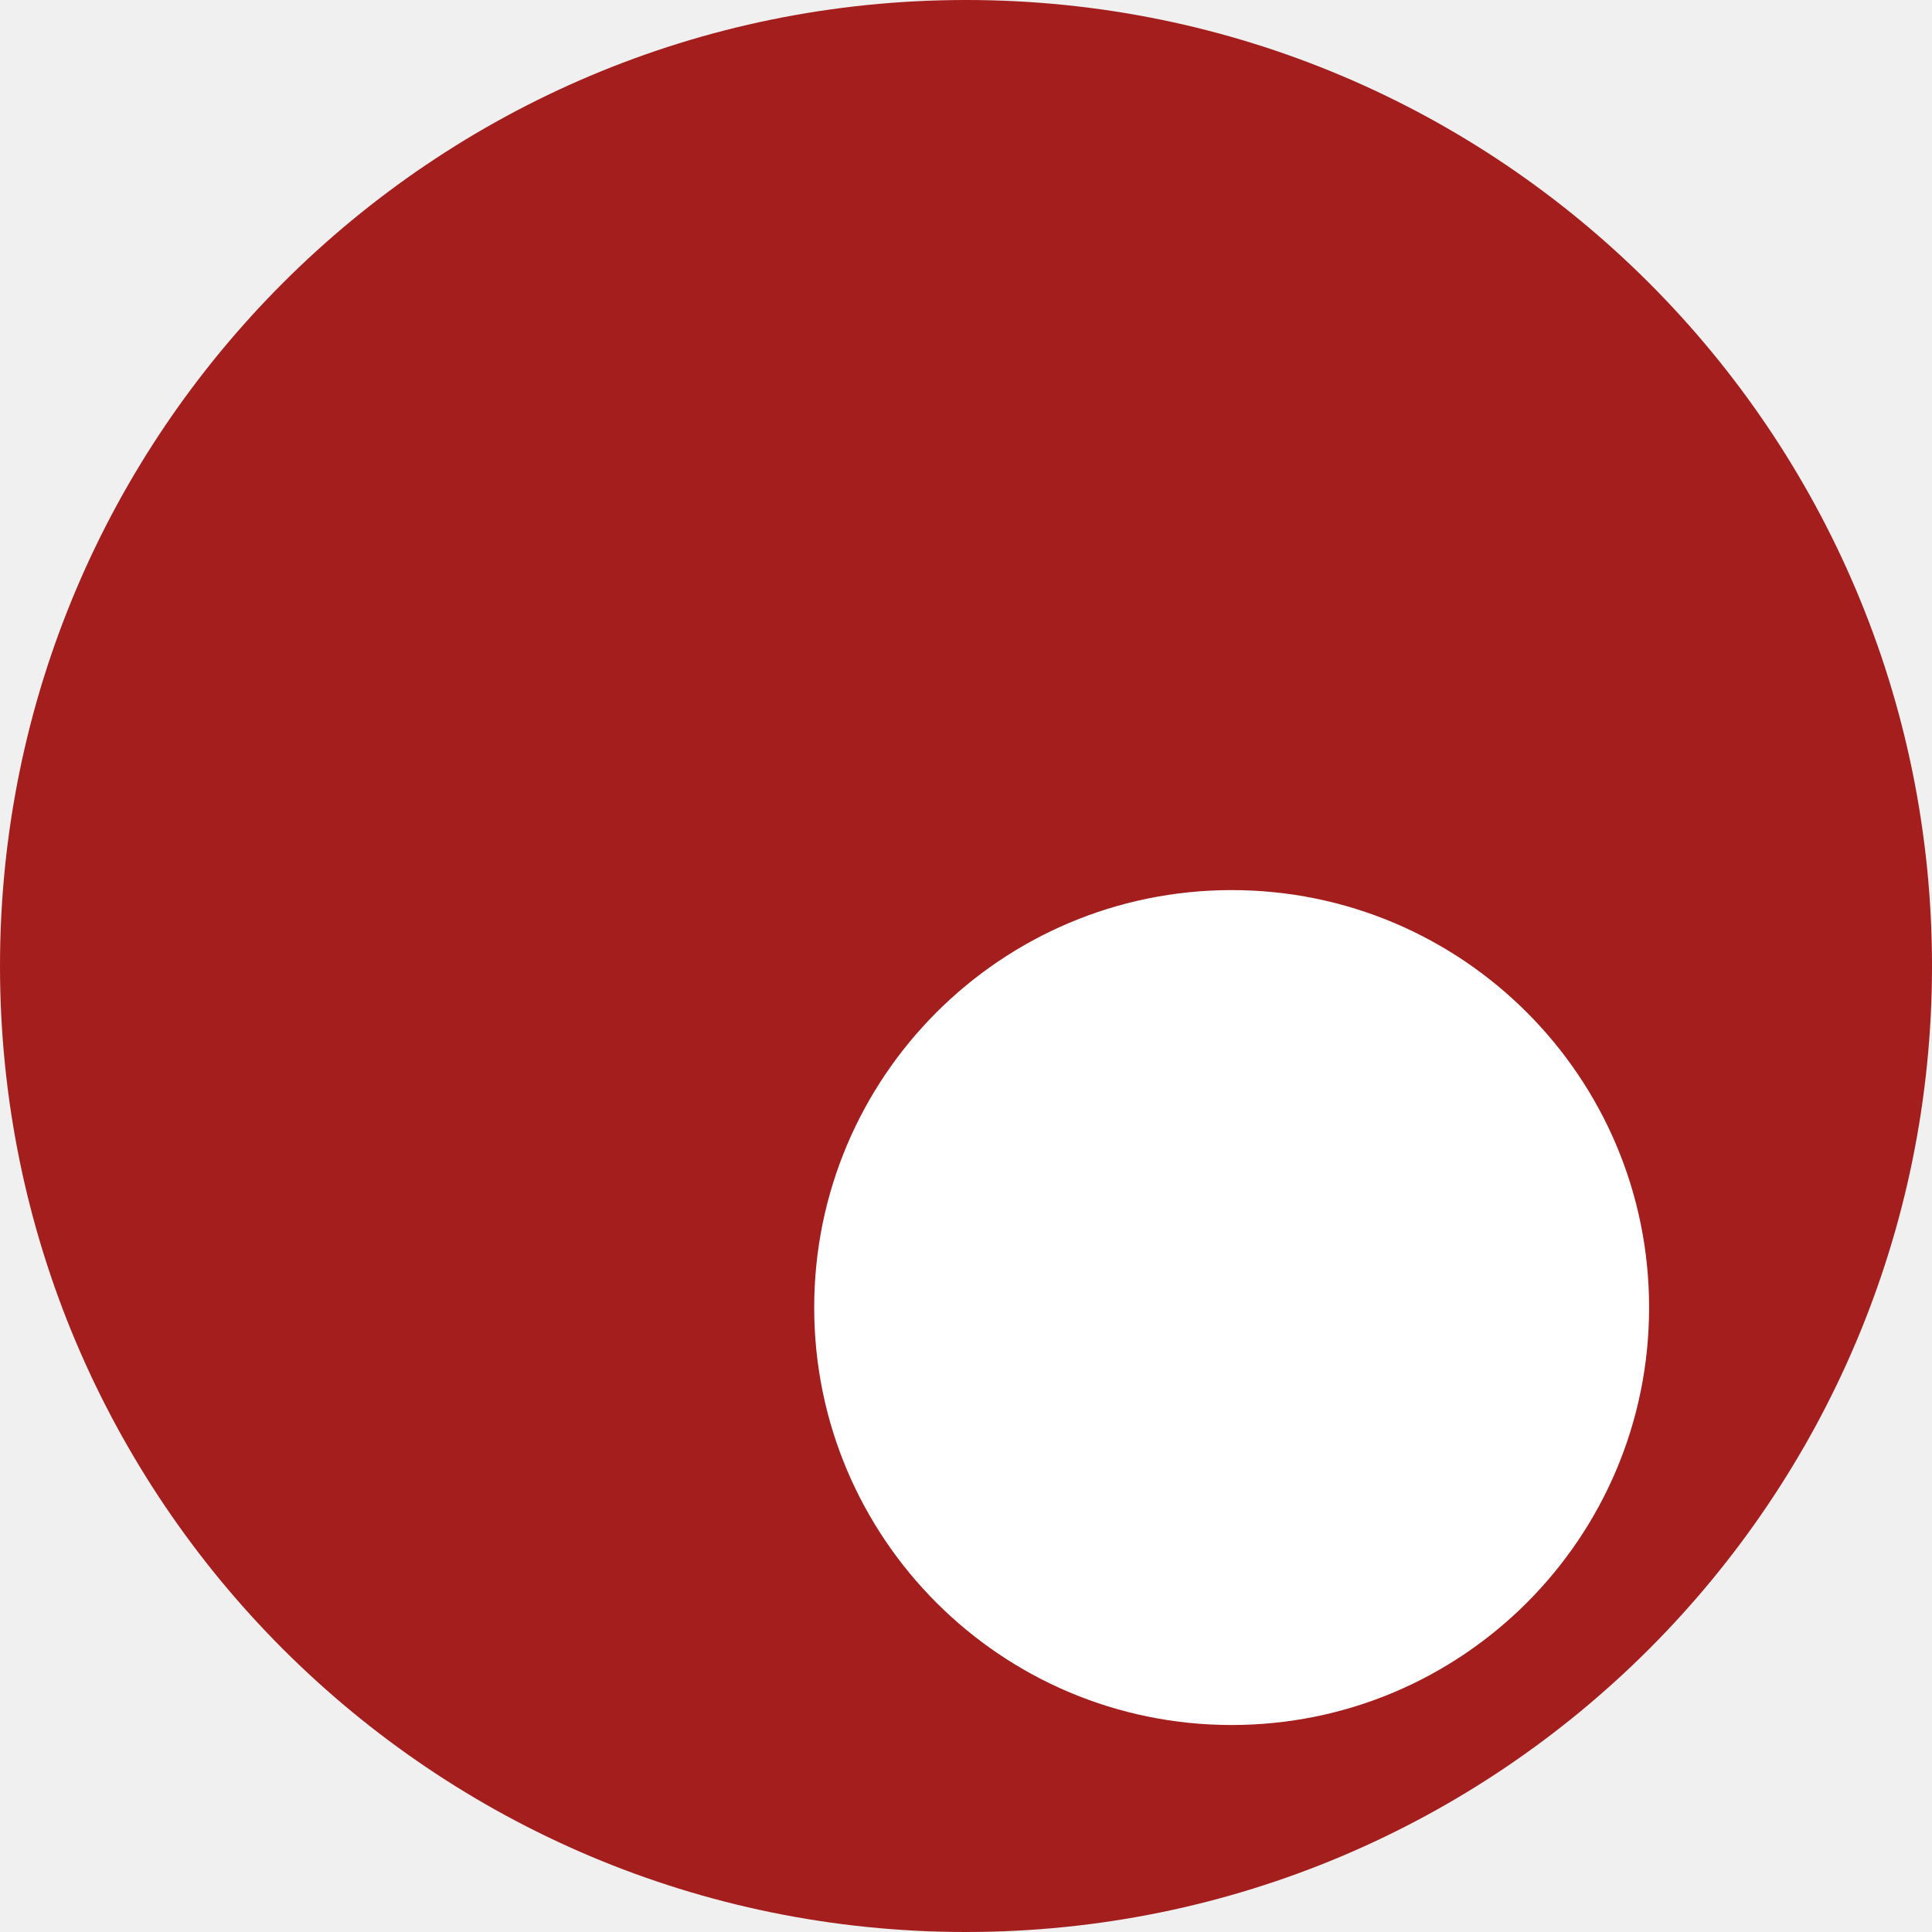
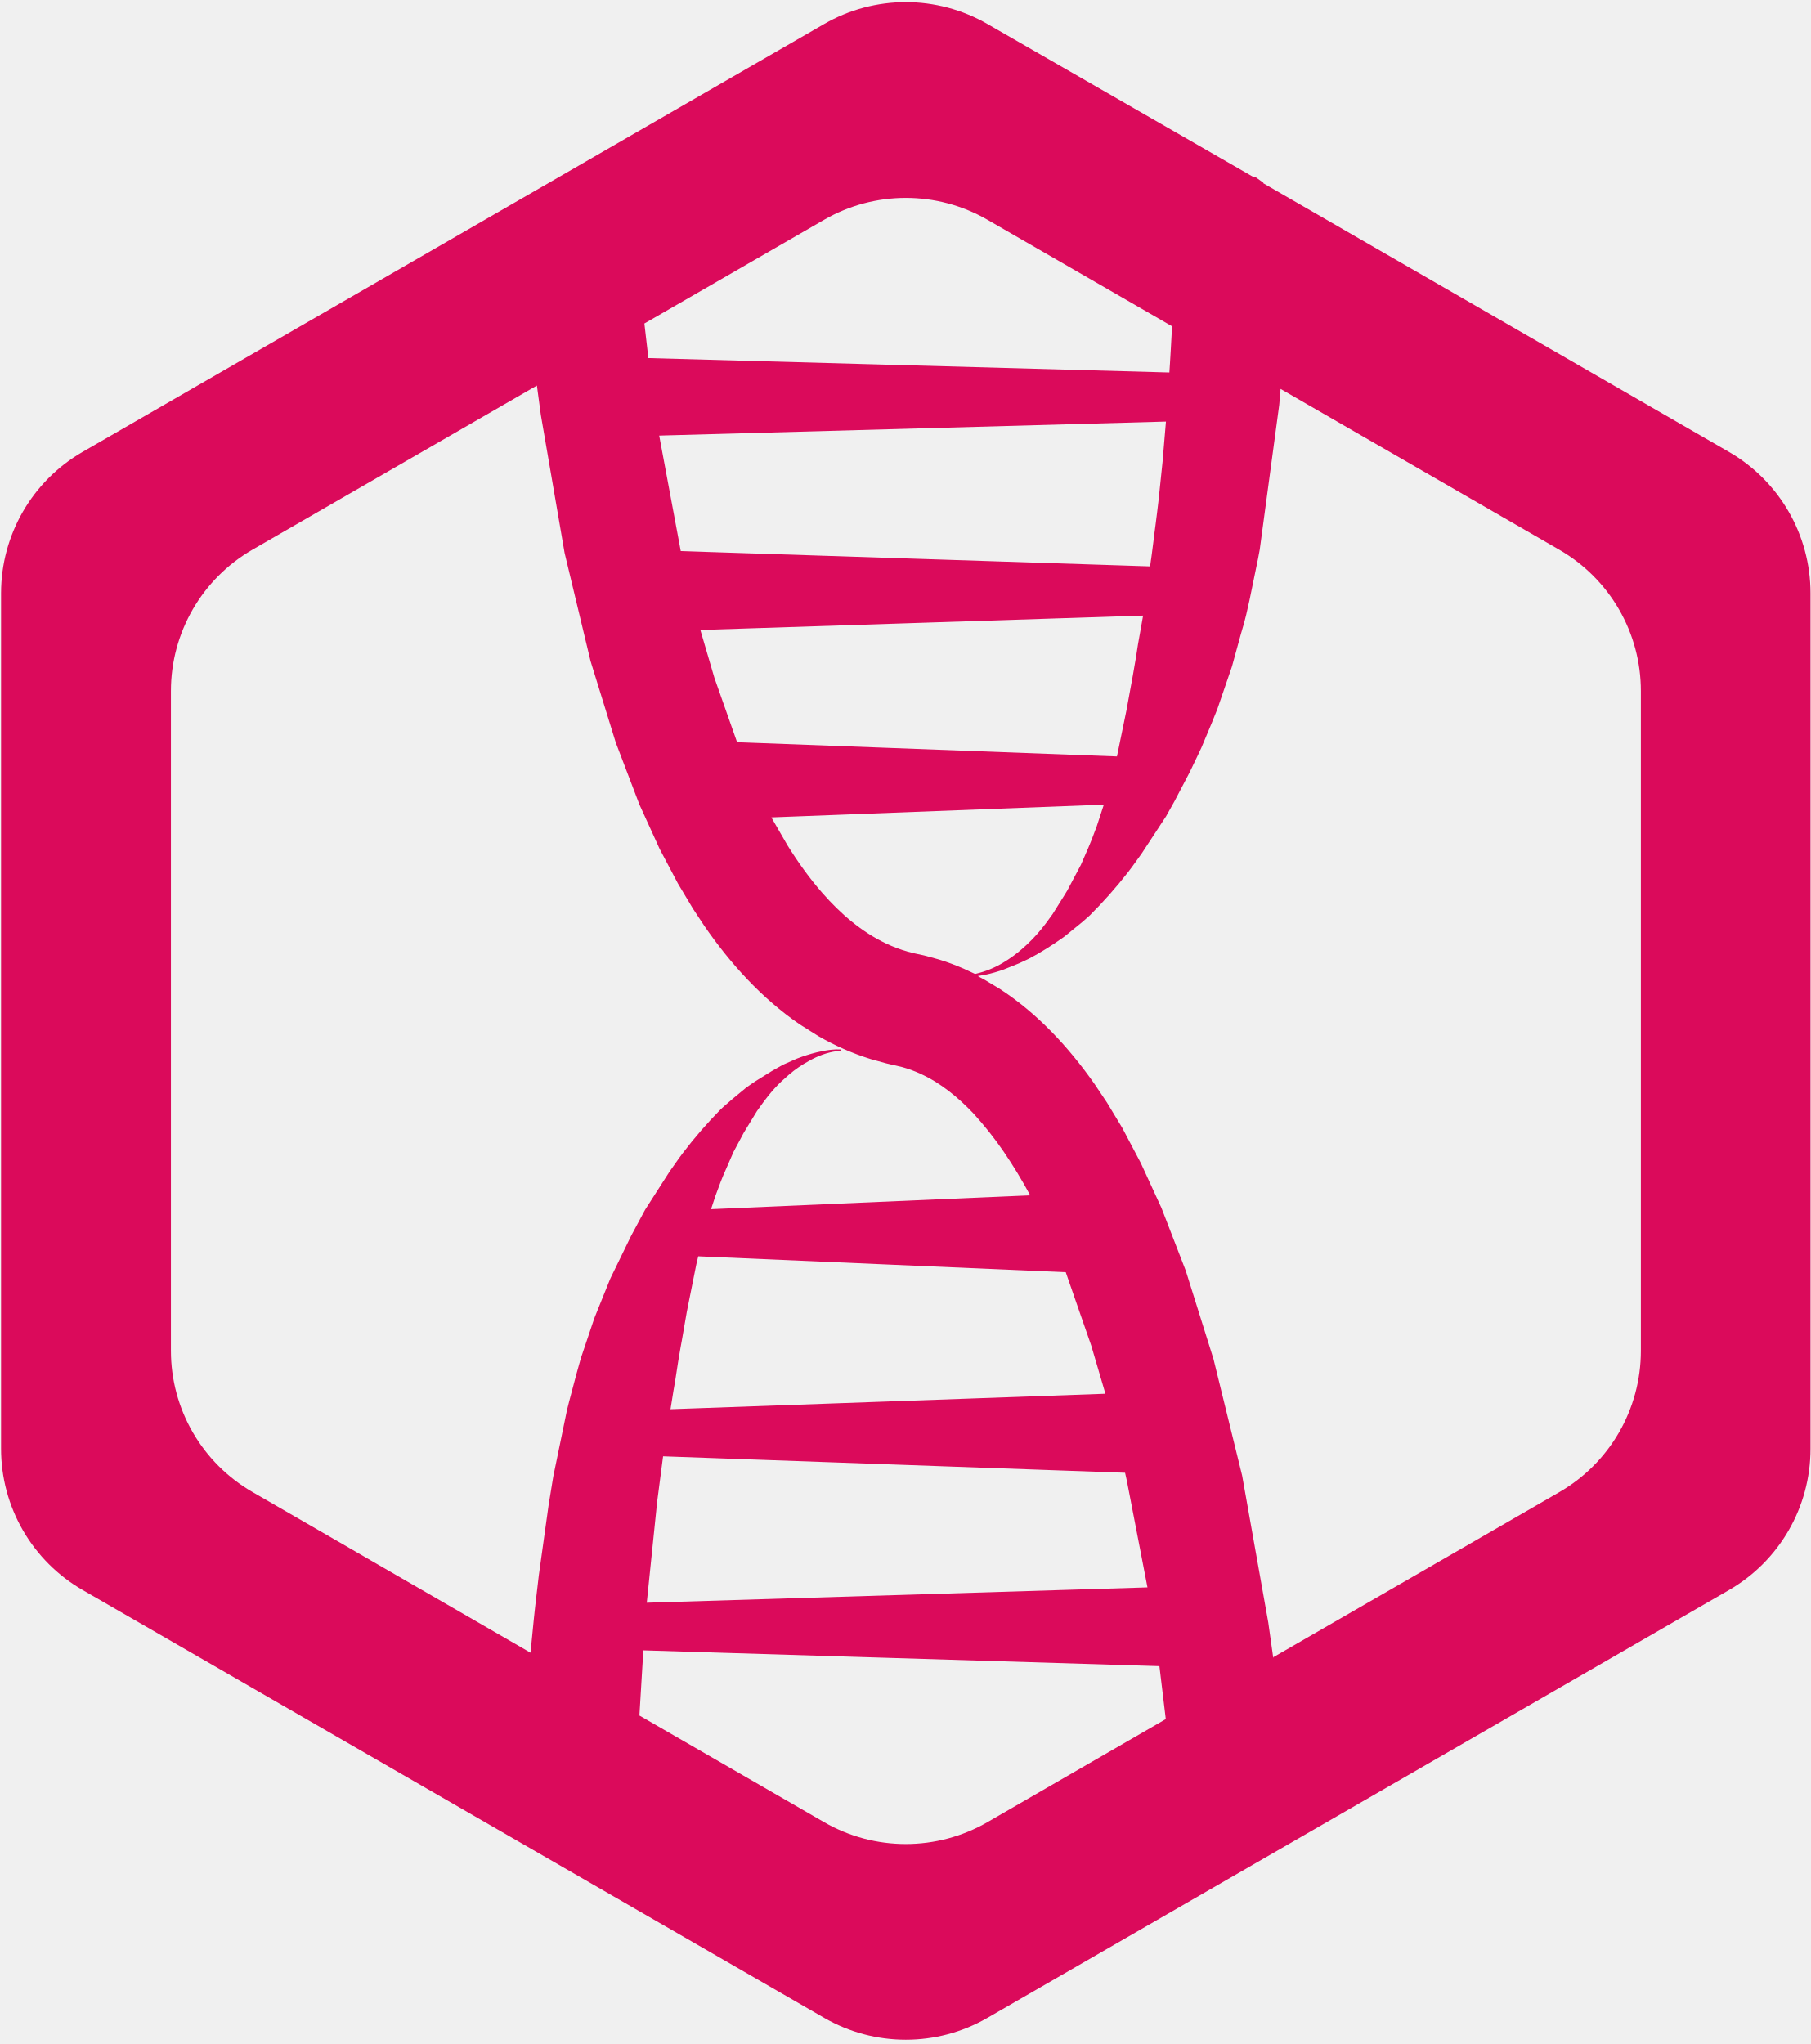
- <svg xmlns="http://www.w3.org/2000/svg" width="500" height="500" viewBox="0 0 500 500" fill="none">
-   <circle cx="250" cy="250" r="250" fill="#A51E1E" />
-   <ellipse cx="318.75" cy="338.393" rx="108.036" ry="108.036" fill="white" />
+ <svg xmlns="http://www.w3.org/2000/svg" width="380" height="429" viewBox="0 0 380 429" fill="none">
+   <path fill-rule="evenodd" clip-rule="evenodd" d="M135.243 67.898L136.079 75.155L245.431 78.175L245.545 76.384V76.418L245.732 73.25L245.906 70.063L245.986 68.479L207.24 46.121C196.642 40.007 183.584 40.007 172.98 46.121L135.243 67.898ZM142.879 115.662L241.386 118.87L241.587 117.373V117.413L241.754 116.184L242.061 113.798L242.289 111.947L242.536 110.076L242.857 107.517L243.165 104.937L244 96.919L244.709 88.479L138.352 91.419L142.872 115.629L142.879 115.662ZM154.687 155.776L234.426 158.763L236.418 149.107L237.395 143.761L237.568 142.839L237.742 141.883L238.411 138.008L238.825 135.335L239.247 132.956L239.915 129.201L146.991 132.221L149.933 142.244L154.747 155.909L154.687 155.776ZM204.713 204.395L204.846 204.369C206.833 203.905 208.734 203.134 210.483 202.083C211.906 201.238 213.248 200.265 214.494 199.177C215.973 197.901 217.338 196.499 218.573 194.987L219.509 193.784L220.933 191.833L223.507 187.717L223.748 187.316L223.995 186.915L226.857 181.516L228.422 177.927L229.117 176.243L230.214 173.337L231.671 168.879L161.888 171.552L165.264 177.399C167.451 180.914 169.864 184.302 172.599 187.423C176.363 191.726 180.789 195.575 185.998 198.034C187.468 198.73 188.993 199.302 190.558 199.745L192.049 200.119L193.473 200.426L194.382 200.64L197.084 201.388C198.849 201.923 200.581 202.578 202.272 203.313L204.719 204.449L204.713 204.395ZM140.632 295.775L232.005 292.52L229.03 282.41L223.681 267.014L146.55 263.673L146.148 265.344L144.143 275.347L143.1 281.361L142.832 282.831L142.331 285.771L141.716 289.754L141.341 291.919L140.713 295.848L140.632 295.775ZM135.751 336.382L240.831 333.162L236.505 310.79L236.131 309.106L139.168 305.651L137.924 315.186L135.745 336.369L135.751 336.382ZM111.347 346.873L112.016 340.058L112.196 338.34L112.37 336.757L113.092 330.589L115.118 316.042L116.007 310.576L116.154 309.72L118.983 296.022L119.437 294.204L120.962 288.458L121.577 286.252L121.911 285.063L124.666 276.877L124.866 276.343L128.049 268.458L128.156 268.217L132.462 259.37L135.23 254.205L135.457 253.804L140.519 245.905L142.498 243.099L143.327 241.976C145.779 238.76 148.432 235.702 151.27 232.822L151.685 232.441L152.059 232.107L153.911 230.503L156.586 228.298L157.375 227.736L158.397 227.028L161.941 224.823L164.295 223.486L167.237 222.19C168.607 221.656 170.018 221.201 171.449 220.854C172.441 220.607 173.448 220.428 174.464 220.319C175.099 220.247 175.738 220.224 176.377 220.252H176.417L176.564 220.413L176.41 220.546L176.102 220.56C176.062 220.56 175.955 220.566 175.995 220.566L175.568 220.62C173.562 220.9 171.643 221.622 169.871 222.624C168.333 223.446 166.896 224.429 165.572 225.565L163.987 226.981C162.984 227.944 162.048 228.973 161.192 230.055L160.27 231.258L159.975 231.659L158.859 233.216L156.318 237.385L156.077 237.786L153.951 241.762L151.745 246.814L151.277 247.983L150.194 250.884L149.231 253.784L216.213 250.877C214.528 247.736 212.669 244.662 210.663 241.722C208.734 238.906 206.611 236.227 204.311 233.704C201.102 230.322 197.425 227.289 193.159 225.351C191.942 224.79 190.685 224.328 189.388 223.968L185.945 223.166L182.755 222.284C180.824 221.685 178.928 220.976 177.079 220.159C175.247 219.357 173.468 218.448 171.73 217.446L167.852 215C159.848 209.521 153.249 202.21 147.78 194.259L145.44 190.717L142.27 185.411L138.446 178.174L134.194 168.839L129.246 155.876L123.944 138.749L118.494 116.03L113.513 87.096L112.684 80.922L53.004 115.355C42.406 121.469 35.873 132.776 35.873 145.004V283.506C35.871 289.516 37.454 295.421 40.461 300.626C43.468 305.831 47.794 310.152 53.004 313.155L111.347 346.873ZM267.282 347.796L327.257 313.182C337.854 307.068 344.387 295.761 344.387 283.526V145.024C344.389 139.014 342.807 133.109 339.799 127.904C336.792 122.699 332.466 118.378 327.257 115.375L268.773 81.63L268.485 84.971L264.393 115.362L264.026 117.313L262.234 126.02L261.552 129.027L261.117 130.737L260.448 133.036L258.61 139.718L258.509 140.052L255.514 148.773L255.113 149.775L254.357 151.659L252.164 156.892L251.282 158.763L249.677 162.104L246.468 168.231L244.883 171.058L244.749 171.305L239.581 179.19L237.588 181.95L236.773 183.032C234.299 186.213 231.624 189.234 228.763 192.087C228.629 192.22 228.482 192.341 228.341 192.468L227.205 193.47L223.594 196.41L223.247 196.677C220.893 198.348 218.453 199.912 215.892 201.248L213.886 202.184L210.677 203.48C209.42 203.928 208.136 204.302 206.825 204.583L205.207 204.863L206.638 205.632L209.761 207.503C217.731 212.668 224.283 219.765 229.712 227.496L232.333 231.412L235.542 236.724L239.42 244.074L243.766 253.516L248.868 266.694L254.685 285.23L260.703 309.707L266.185 340.532L267.235 347.989L267.282 347.796ZM134.194 360.057L172.973 382.443C183.571 388.557 196.629 388.557 207.233 382.443L244.676 360.806L243.339 349.693L135.023 346.379L134.2 360.064L134.194 360.057ZM265.109 38.443L362.86 94.841C373.458 100.955 379.99 112.261 379.99 124.49V304.087C379.99 316.316 373.458 327.622 362.86 333.736L207.24 423.518C196.642 429.633 183.584 429.633 172.98 423.518L17.36 333.723C12.149 330.721 7.821 326.4 4.813 321.195C1.805 315.99 0.221 310.085 0.223 304.074V124.483C0.223 112.254 6.755 100.948 17.353 94.834L172.98 5.032C183.578 -1.082 196.636 -1.082 207.24 5.032L262.989 37.106L263.624 37.253L265.189 38.376L265.109 38.443Z" fill="#DB0A5B" />
</svg>
